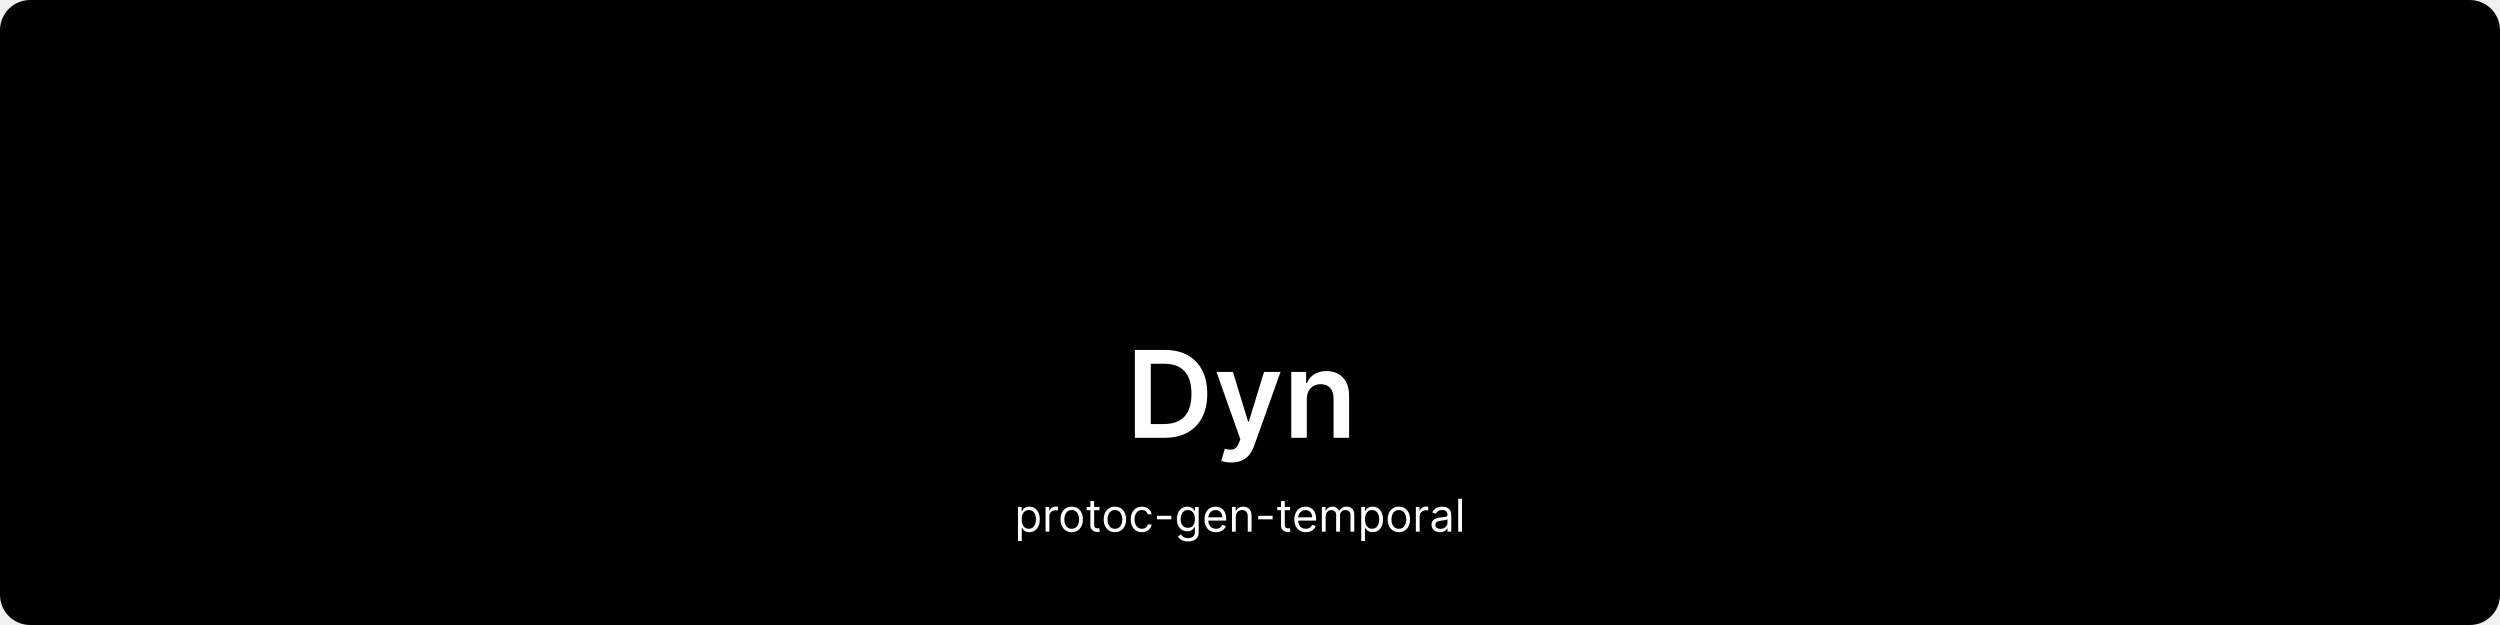
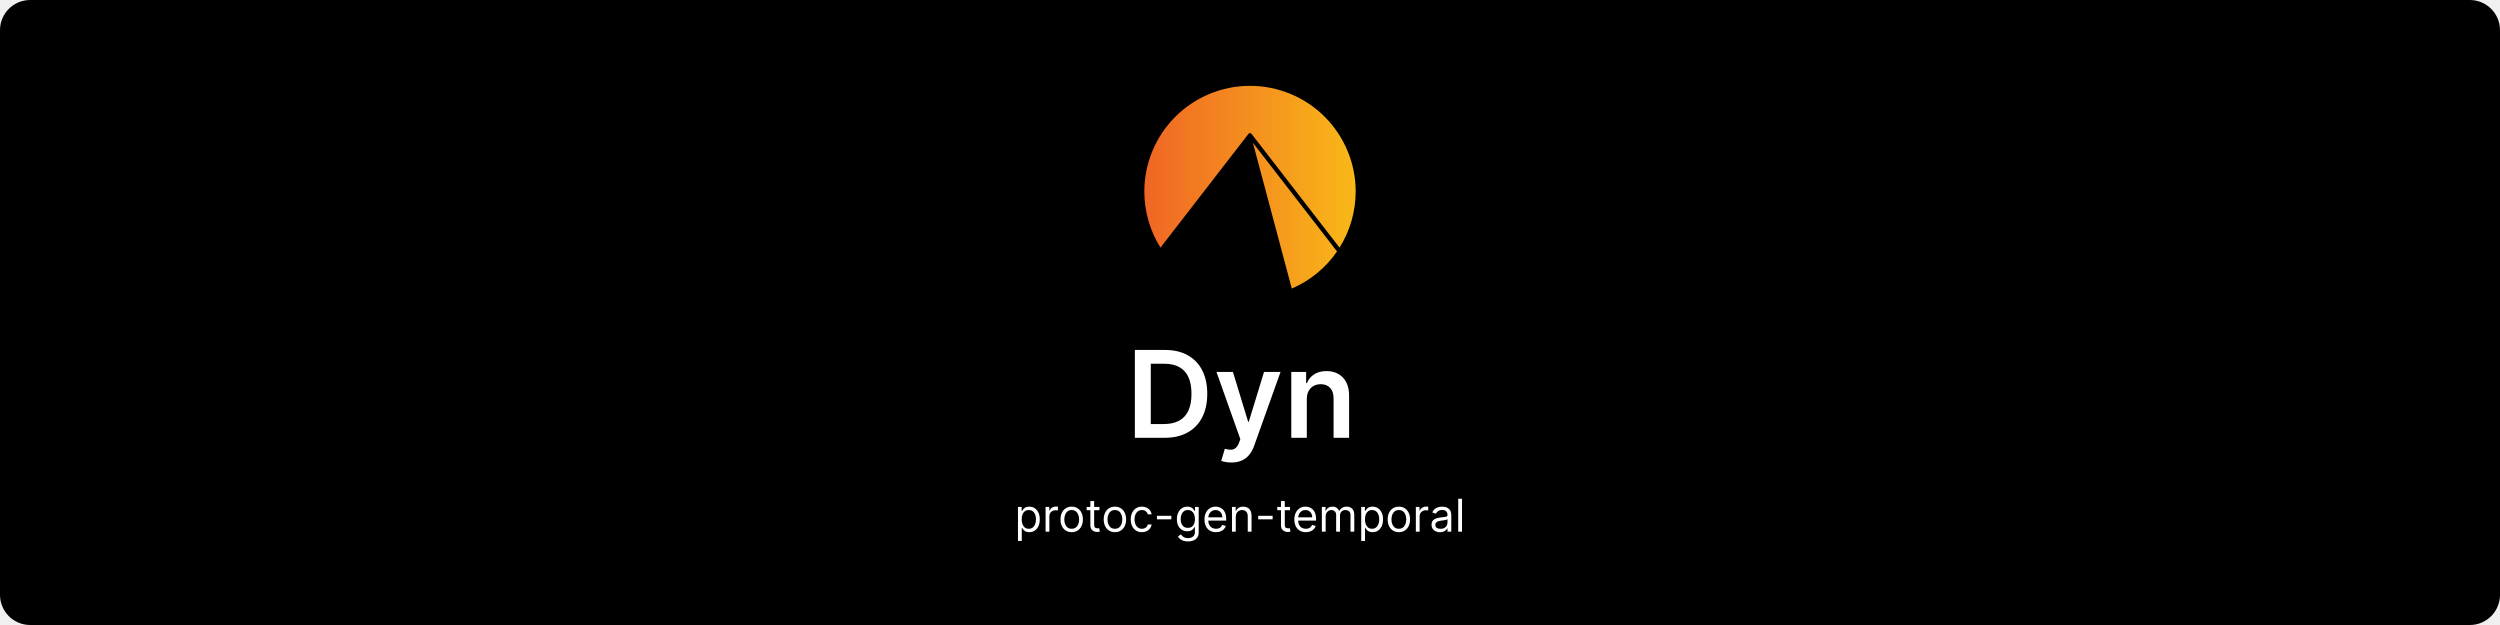
<svg xmlns="http://www.w3.org/2000/svg" width="828" height="207" viewBox="0 0 828 207" fill="none">
  <rect width="828" height="207" rx="10" fill="black" />
  <path d="M385.727 145H375.869V115.909H385.926C388.814 115.909 391.295 116.491 393.369 117.656C395.453 118.812 397.053 120.473 398.17 122.642C399.288 124.811 399.847 127.405 399.847 130.426C399.847 133.456 399.283 136.061 398.156 138.239C397.039 140.417 395.424 142.088 393.312 143.253C391.21 144.418 388.682 145 385.727 145ZM381.139 140.44H385.472C387.498 140.44 389.188 140.071 390.543 139.332C391.897 138.584 392.915 137.472 393.597 135.994C394.278 134.508 394.619 132.652 394.619 130.426C394.619 128.201 394.278 126.354 393.597 124.886C392.915 123.409 391.906 122.306 390.571 121.577C389.245 120.838 387.598 120.469 385.628 120.469H381.139V140.44ZM407.822 153.182C407.122 153.182 406.473 153.125 405.876 153.011C405.289 152.907 404.821 152.784 404.47 152.642L405.663 148.636C406.411 148.854 407.079 148.958 407.666 148.949C408.253 148.939 408.769 148.755 409.214 148.395C409.669 148.045 410.053 147.457 410.365 146.634L410.805 145.455L402.893 123.182H408.348L413.376 139.659H413.604L418.646 123.182H424.115L415.379 147.642C414.972 148.797 414.432 149.787 413.76 150.611C413.088 151.444 412.264 152.079 411.288 152.514C410.322 152.959 409.167 153.182 407.822 153.182ZM432.815 132.216V145H427.673V123.182H432.588V126.889H432.844C433.346 125.668 434.146 124.697 435.244 123.977C436.352 123.258 437.721 122.898 439.349 122.898C440.855 122.898 442.167 123.22 443.284 123.864C444.411 124.508 445.282 125.44 445.898 126.662C446.523 127.884 446.83 129.366 446.821 131.108V145H441.679V131.903C441.679 130.445 441.3 129.304 440.543 128.48C439.795 127.656 438.758 127.244 437.432 127.244C436.532 127.244 435.732 127.443 435.031 127.841C434.34 128.229 433.795 128.793 433.398 129.531C433.009 130.27 432.815 131.165 432.815 132.216Z" fill="white" />
  <path d="M337.151 179.155V167.905H338.365V169.205H338.514C338.607 169.063 338.734 168.882 338.898 168.662C339.065 168.438 339.303 168.239 339.612 168.065C339.924 167.888 340.347 167.799 340.879 167.799C341.568 167.799 342.175 167.971 342.701 168.315C343.227 168.66 343.637 169.148 343.931 169.78C344.226 170.412 344.374 171.158 344.374 172.018C344.374 172.884 344.226 173.635 343.931 174.271C343.637 174.903 343.228 175.393 342.706 175.741C342.184 176.085 341.582 176.258 340.901 176.258C340.375 176.258 339.954 176.171 339.638 175.997C339.322 175.819 339.079 175.618 338.908 175.395C338.738 175.167 338.607 174.979 338.514 174.83H338.408V179.155H337.151ZM338.386 171.996C338.386 172.614 338.477 173.159 338.658 173.632C338.839 174.1 339.104 174.468 339.452 174.734C339.8 174.997 340.226 175.128 340.73 175.128C341.256 175.128 341.694 174.99 342.046 174.713C342.401 174.432 342.667 174.056 342.845 173.584C343.026 173.108 343.116 172.579 343.116 171.996C343.116 171.421 343.028 170.902 342.85 170.441C342.676 169.976 342.412 169.608 342.056 169.338C341.705 169.065 341.263 168.928 340.73 168.928C340.219 168.928 339.789 169.058 339.441 169.317C339.093 169.573 338.83 169.931 338.653 170.393C338.475 170.851 338.386 171.385 338.386 171.996ZM346.291 176.087V167.905H347.506V169.141H347.591C347.74 168.736 348.01 168.408 348.401 168.156C348.791 167.904 349.232 167.777 349.722 167.777C349.814 167.777 349.929 167.779 350.068 167.783C350.206 167.786 350.311 167.792 350.382 167.799V169.077C350.339 169.067 350.242 169.051 350.089 169.029C349.94 169.004 349.782 168.992 349.615 168.992C349.217 168.992 348.862 169.075 348.55 169.242C348.241 169.406 347.996 169.633 347.815 169.924C347.637 170.212 347.548 170.54 347.548 170.91V176.087H346.291ZM354.947 176.258C354.208 176.258 353.56 176.082 353.003 175.73C352.449 175.379 352.016 174.887 351.703 174.255C351.394 173.623 351.24 172.884 351.24 172.039C351.24 171.187 351.394 170.443 351.703 169.807C352.016 169.171 352.449 168.678 353.003 168.326C353.56 167.975 354.208 167.799 354.947 167.799C355.686 167.799 356.332 167.975 356.886 168.326C357.444 168.678 357.877 169.171 358.186 169.807C358.498 170.443 358.654 171.187 358.654 172.039C358.654 172.884 358.498 173.623 358.186 174.255C357.877 174.887 357.444 175.379 356.886 175.73C356.332 176.082 355.686 176.258 354.947 176.258ZM354.947 175.128C355.508 175.128 355.97 174.985 356.332 174.697C356.694 174.409 356.962 174.031 357.136 173.562C357.31 173.094 357.397 172.586 357.397 172.039C357.397 171.492 357.31 170.982 357.136 170.51C356.962 170.038 356.694 169.656 356.332 169.365C355.97 169.074 355.508 168.928 354.947 168.928C354.386 168.928 353.924 169.074 353.562 169.365C353.2 169.656 352.932 170.038 352.758 170.51C352.584 170.982 352.497 171.492 352.497 172.039C352.497 172.586 352.584 173.094 352.758 173.562C352.932 174.031 353.2 174.409 353.562 174.697C353.924 174.985 354.386 175.128 354.947 175.128ZM364.132 167.905V168.971H359.892V167.905H364.132ZM361.127 165.945H362.384V173.743C362.384 174.099 362.436 174.365 362.539 174.542C362.646 174.716 362.78 174.834 362.944 174.894C363.111 174.951 363.286 174.979 363.471 174.979C363.61 174.979 363.723 174.972 363.812 174.958C363.901 174.94 363.972 174.926 364.025 174.915L364.281 176.045C364.196 176.077 364.077 176.108 363.924 176.14C363.771 176.176 363.578 176.194 363.343 176.194C362.988 176.194 362.64 176.117 362.299 175.965C361.962 175.812 361.681 175.579 361.458 175.267C361.237 174.954 361.127 174.56 361.127 174.084V165.945ZM369.259 176.258C368.52 176.258 367.872 176.082 367.314 175.73C366.76 175.379 366.327 174.887 366.015 174.255C365.706 173.623 365.551 172.884 365.551 172.039C365.551 171.187 365.706 170.443 366.015 169.807C366.327 169.171 366.76 168.678 367.314 168.326C367.872 167.975 368.52 167.799 369.259 167.799C369.997 167.799 370.644 167.975 371.198 168.326C371.755 168.678 372.188 169.171 372.497 169.807C372.81 170.443 372.966 171.187 372.966 172.039C372.966 172.884 372.81 173.623 372.497 174.255C372.188 174.887 371.755 175.379 371.198 175.73C370.644 176.082 369.997 176.258 369.259 176.258ZM369.259 175.128C369.82 175.128 370.281 174.985 370.644 174.697C371.006 174.409 371.274 174.031 371.448 173.562C371.622 173.094 371.709 172.586 371.709 172.039C371.709 171.492 371.622 170.982 371.448 170.51C371.274 170.038 371.006 169.656 370.644 169.365C370.281 169.074 369.82 168.928 369.259 168.928C368.698 168.928 368.236 169.074 367.874 169.365C367.511 169.656 367.243 170.038 367.069 170.51C366.895 170.982 366.808 171.492 366.808 172.039C366.808 172.586 366.895 173.094 367.069 173.562C367.243 174.031 367.511 174.409 367.874 174.697C368.236 174.985 368.698 175.128 369.259 175.128ZM378.209 176.258C377.442 176.258 376.781 176.077 376.227 175.714C375.673 175.352 375.247 174.853 374.949 174.217C374.651 173.582 374.501 172.856 374.501 172.039C374.501 171.208 374.654 170.475 374.96 169.839C375.268 169.2 375.698 168.701 376.249 168.342C376.803 167.98 377.449 167.799 378.188 167.799C378.763 167.799 379.281 167.905 379.743 168.118C380.205 168.331 380.583 168.63 380.877 169.013C381.172 169.397 381.355 169.844 381.426 170.356H380.169C380.073 169.983 379.86 169.652 379.53 169.365C379.203 169.074 378.763 168.928 378.209 168.928C377.719 168.928 377.289 169.056 376.92 169.312C376.554 169.564 376.268 169.921 376.062 170.382C375.86 170.84 375.759 171.378 375.759 171.996C375.759 172.628 375.858 173.179 376.057 173.648C376.259 174.116 376.543 174.48 376.909 174.74C377.278 174.999 377.712 175.128 378.209 175.128C378.536 175.128 378.832 175.072 379.098 174.958C379.365 174.844 379.59 174.681 379.775 174.468C379.96 174.255 380.091 173.999 380.169 173.701H381.426C381.355 174.184 381.179 174.619 380.899 175.006C380.622 175.389 380.254 175.695 379.796 175.922C379.342 176.146 378.813 176.258 378.209 176.258ZM387.951 170.824V171.996H383.179V170.824H387.951ZM393.466 179.326C392.859 179.326 392.337 179.248 391.9 179.091C391.463 178.939 391.099 178.736 390.808 178.484C390.52 178.236 390.291 177.969 390.121 177.685L391.122 176.982C391.236 177.131 391.38 177.302 391.554 177.493C391.728 177.689 391.965 177.857 392.267 177.999C392.573 178.145 392.972 178.218 393.466 178.218C394.126 178.218 394.671 178.058 395.101 177.738C395.531 177.419 395.746 176.918 395.746 176.236V174.574H395.639C395.547 174.724 395.415 174.908 395.245 175.128C395.078 175.345 394.837 175.539 394.521 175.709C394.208 175.876 393.785 175.959 393.253 175.959C392.592 175.959 391.999 175.803 391.474 175.491C390.952 175.178 390.538 174.724 390.233 174.127C389.931 173.53 389.78 172.806 389.78 171.954C389.78 171.116 389.927 170.386 390.222 169.764C390.517 169.139 390.927 168.656 391.452 168.315C391.978 167.971 392.585 167.799 393.274 167.799C393.807 167.799 394.229 167.888 394.542 168.065C394.858 168.239 395.099 168.438 395.266 168.662C395.437 168.882 395.568 169.063 395.66 169.205H395.788V167.905H397.003V176.322C397.003 177.025 396.843 177.596 396.523 178.037C396.207 178.481 395.781 178.806 395.245 179.012C394.712 179.221 394.119 179.326 393.466 179.326ZM393.423 174.83C393.927 174.83 394.354 174.715 394.702 174.484C395.05 174.253 395.314 173.921 395.495 173.488C395.676 173.054 395.767 172.536 395.767 171.932C395.767 171.343 395.678 170.823 395.501 170.372C395.323 169.921 395.06 169.567 394.712 169.312C394.364 169.056 393.935 168.928 393.423 168.928C392.891 168.928 392.447 169.063 392.092 169.333C391.74 169.603 391.475 169.965 391.298 170.42C391.124 170.874 391.037 171.378 391.037 171.932C391.037 172.501 391.126 173.003 391.303 173.44C391.484 173.873 391.751 174.214 392.102 174.463C392.457 174.708 392.898 174.83 393.423 174.83ZM402.734 176.258C401.946 176.258 401.266 176.084 400.694 175.736C400.126 175.384 399.687 174.894 399.378 174.265C399.073 173.633 398.92 172.898 398.92 172.06C398.92 171.222 399.073 170.483 399.378 169.844C399.687 169.202 400.117 168.701 400.668 168.342C401.222 167.98 401.868 167.799 402.606 167.799C403.033 167.799 403.453 167.87 403.869 168.012C404.284 168.154 404.663 168.385 405.003 168.704C405.344 169.02 405.616 169.439 405.818 169.961C406.021 170.483 406.122 171.126 406.122 171.89V172.422H399.815V171.336H404.844C404.844 170.874 404.751 170.462 404.567 170.1C404.386 169.738 404.126 169.452 403.789 169.242C403.455 169.033 403.061 168.928 402.606 168.928C402.106 168.928 401.672 169.052 401.307 169.301C400.945 169.546 400.666 169.866 400.47 170.26C400.275 170.654 400.177 171.077 400.177 171.527V172.252C400.177 172.87 400.284 173.394 400.497 173.823C400.714 174.249 401.014 174.574 401.397 174.798C401.781 175.018 402.226 175.128 402.734 175.128C403.065 175.128 403.363 175.082 403.629 174.99C403.899 174.894 404.132 174.752 404.327 174.564C404.522 174.372 404.673 174.134 404.78 173.85L405.994 174.191C405.866 174.603 405.652 174.965 405.35 175.277C405.048 175.586 404.675 175.828 404.231 176.002C403.787 176.172 403.288 176.258 402.734 176.258ZM409.291 171.165V176.087H408.034V167.905H409.249V169.184H409.355C409.547 168.768 409.838 168.434 410.229 168.182C410.62 167.927 411.124 167.799 411.742 167.799C412.296 167.799 412.78 167.912 413.196 168.14C413.611 168.363 413.935 168.704 414.165 169.162C414.396 169.617 414.512 170.192 414.512 170.888V176.087H413.255V170.974C413.255 170.331 413.088 169.83 412.754 169.471C412.42 169.109 411.962 168.928 411.38 168.928C410.978 168.928 410.62 169.015 410.304 169.189C409.991 169.363 409.744 169.617 409.563 169.951C409.382 170.285 409.291 170.689 409.291 171.165ZM421.496 170.824V171.996H416.724V170.824H421.496ZM427.266 167.905V168.971H423.026V167.905H427.266ZM424.262 165.945H425.519V173.743C425.519 174.099 425.571 174.365 425.674 174.542C425.78 174.716 425.915 174.834 426.079 174.894C426.245 174.951 426.421 174.979 426.606 174.979C426.744 174.979 426.858 174.972 426.947 174.958C427.036 174.94 427.107 174.926 427.16 174.915L427.416 176.045C427.33 176.077 427.211 176.108 427.059 176.14C426.906 176.176 426.712 176.194 426.478 176.194C426.123 176.194 425.775 176.117 425.434 175.965C425.097 175.812 424.816 175.579 424.592 175.267C424.372 174.954 424.262 174.56 424.262 174.084V165.945ZM432.5 176.258C431.712 176.258 431.032 176.084 430.46 175.736C429.892 175.384 429.453 174.894 429.144 174.265C428.839 173.633 428.686 172.898 428.686 172.06C428.686 171.222 428.839 170.483 429.144 169.844C429.453 169.202 429.883 168.701 430.433 168.342C430.987 167.98 431.633 167.799 432.372 167.799C432.798 167.799 433.219 167.87 433.634 168.012C434.05 168.154 434.428 168.385 434.769 168.704C435.11 169.02 435.382 169.439 435.584 169.961C435.786 170.483 435.888 171.126 435.888 171.89V172.422H429.581V171.336H434.609C434.609 170.874 434.517 170.462 434.332 170.1C434.151 169.738 433.892 169.452 433.555 169.242C433.221 169.033 432.827 168.928 432.372 168.928C431.871 168.928 431.438 169.052 431.072 169.301C430.71 169.546 430.431 169.866 430.236 170.26C430.041 170.654 429.943 171.077 429.943 171.527V172.252C429.943 172.87 430.05 173.394 430.263 173.823C430.479 174.249 430.779 174.574 431.163 174.798C431.546 175.018 431.992 175.128 432.5 175.128C432.83 175.128 433.128 175.082 433.395 174.99C433.665 174.894 433.897 174.752 434.093 174.564C434.288 174.372 434.439 174.134 434.545 173.85L435.76 174.191C435.632 174.603 435.417 174.965 435.115 175.277C434.813 175.586 434.441 175.828 433.997 176.002C433.553 176.172 433.054 176.258 432.5 176.258ZM437.8 176.087V167.905H439.014V169.184H439.121C439.291 168.747 439.567 168.408 439.947 168.166C440.327 167.921 440.783 167.799 441.316 167.799C441.855 167.799 442.305 167.921 442.663 168.166C443.025 168.408 443.308 168.747 443.51 169.184H443.595C443.805 168.761 444.119 168.426 444.538 168.177C444.957 167.925 445.46 167.799 446.046 167.799C446.777 167.799 447.376 168.028 447.841 168.486C448.306 168.94 448.539 169.649 448.539 170.611V176.087H447.282V170.611C447.282 170.008 447.116 169.576 446.786 169.317C446.456 169.058 446.067 168.928 445.62 168.928C445.044 168.928 444.599 169.102 444.283 169.45C443.967 169.795 443.809 170.231 443.809 170.76V176.087H442.53V170.483C442.53 170.018 442.379 169.644 442.077 169.36C441.775 169.072 441.387 168.928 440.911 168.928C440.584 168.928 440.279 169.015 439.995 169.189C439.714 169.363 439.487 169.605 439.313 169.914C439.142 170.219 439.057 170.572 439.057 170.974V176.087H437.8ZM450.837 179.155V167.905H452.052V169.205H452.201C452.293 169.063 452.421 168.882 452.584 168.662C452.751 168.438 452.989 168.239 453.298 168.065C453.611 167.888 454.033 167.799 454.566 167.799C455.255 167.799 455.862 167.971 456.388 168.315C456.913 168.66 457.323 169.148 457.618 169.78C457.913 170.412 458.06 171.158 458.06 172.018C458.06 172.884 457.913 173.635 457.618 174.271C457.323 174.903 456.915 175.393 456.393 175.741C455.871 176.085 455.269 176.258 454.587 176.258C454.062 176.258 453.641 176.171 453.325 175.997C453.009 175.819 452.765 175.618 452.595 175.395C452.424 175.167 452.293 174.979 452.201 174.83H452.094V179.155H450.837ZM452.073 171.996C452.073 172.614 452.163 173.159 452.345 173.632C452.526 174.1 452.79 174.468 453.138 174.734C453.486 174.997 453.912 175.128 454.417 175.128C454.942 175.128 455.381 174.99 455.732 174.713C456.087 174.432 456.354 174.056 456.531 173.584C456.712 173.108 456.803 172.579 456.803 171.996C456.803 171.421 456.714 170.902 456.537 170.441C456.363 169.976 456.098 169.608 455.743 169.338C455.391 169.065 454.949 168.928 454.417 168.928C453.905 168.928 453.476 169.058 453.128 169.317C452.78 169.573 452.517 169.931 452.339 170.393C452.162 170.851 452.073 171.385 452.073 171.996ZM463.302 176.258C462.563 176.258 461.915 176.082 461.357 175.73C460.803 175.379 460.37 174.887 460.058 174.255C459.749 173.623 459.594 172.884 459.594 172.039C459.594 171.187 459.749 170.443 460.058 169.807C460.37 169.171 460.803 168.678 461.357 168.326C461.915 167.975 462.563 167.799 463.302 167.799C464.04 167.799 464.687 167.975 465.241 168.326C465.798 168.678 466.231 169.171 466.54 169.807C466.853 170.443 467.009 171.187 467.009 172.039C467.009 172.884 466.853 173.623 466.54 174.255C466.231 174.887 465.798 175.379 465.241 175.73C464.687 176.082 464.04 176.258 463.302 176.258ZM463.302 175.128C463.863 175.128 464.324 174.985 464.687 174.697C465.049 174.409 465.317 174.031 465.491 173.562C465.665 173.094 465.752 172.586 465.752 172.039C465.752 171.492 465.665 170.982 465.491 170.51C465.317 170.038 465.049 169.656 464.687 169.365C464.324 169.074 463.863 168.928 463.302 168.928C462.741 168.928 462.279 169.074 461.917 169.365C461.554 169.656 461.286 170.038 461.112 170.51C460.938 170.982 460.851 171.492 460.851 172.039C460.851 172.586 460.938 173.094 461.112 173.562C461.286 174.031 461.554 174.409 461.917 174.697C462.279 174.985 462.741 175.128 463.302 175.128ZM468.928 176.087V167.905H470.142V169.141H470.228C470.377 168.736 470.647 168.408 471.037 168.156C471.428 167.904 471.868 167.777 472.358 167.777C472.451 167.777 472.566 167.779 472.705 167.783C472.843 167.786 472.948 167.792 473.019 167.799V169.077C472.976 169.067 472.879 169.051 472.726 169.029C472.577 169.004 472.419 168.992 472.252 168.992C471.854 168.992 471.499 169.075 471.186 169.242C470.877 169.406 470.632 169.633 470.451 169.924C470.274 170.212 470.185 170.54 470.185 170.91V176.087H468.928ZM476.917 176.279C476.398 176.279 475.928 176.181 475.505 175.986C475.082 175.787 474.747 175.501 474.498 175.128C474.25 174.752 474.125 174.297 474.125 173.765C474.125 173.296 474.218 172.916 474.402 172.625C474.587 172.33 474.834 172.099 475.143 171.932C475.452 171.765 475.793 171.641 476.166 171.559C476.542 171.474 476.92 171.407 477.3 171.357C477.797 171.293 478.2 171.245 478.509 171.213C478.822 171.178 479.049 171.119 479.191 171.037C479.337 170.956 479.41 170.814 479.41 170.611V170.569C479.41 170.043 479.266 169.635 478.978 169.344C478.694 169.052 478.263 168.907 477.684 168.907C477.084 168.907 476.613 169.038 476.272 169.301C475.931 169.564 475.691 169.844 475.553 170.143L474.36 169.716C474.573 169.219 474.857 168.832 475.212 168.555C475.571 168.275 475.961 168.079 476.384 167.969C476.81 167.856 477.229 167.799 477.641 167.799C477.904 167.799 478.206 167.831 478.547 167.895C478.891 167.955 479.223 168.081 479.543 168.273C479.866 168.465 480.134 168.754 480.347 169.141C480.56 169.528 480.667 170.047 480.667 170.697V176.087H479.41V174.979H479.346C479.26 175.157 479.118 175.347 478.919 175.549C478.721 175.752 478.456 175.924 478.126 176.066C477.796 176.208 477.392 176.279 476.917 176.279ZM477.108 175.15C477.606 175.15 478.025 175.052 478.366 174.857C478.71 174.661 478.969 174.409 479.143 174.1C479.321 173.791 479.41 173.466 479.41 173.126V171.975C479.356 172.039 479.239 172.097 479.058 172.151C478.88 172.2 478.674 172.245 478.44 172.284C478.209 172.319 477.984 172.351 477.764 172.38C477.547 172.405 477.371 172.426 477.236 172.444C476.91 172.486 476.604 172.556 476.32 172.651C476.04 172.744 475.812 172.884 475.638 173.072C475.468 173.257 475.383 173.509 475.383 173.829C475.383 174.265 475.544 174.596 475.867 174.819C476.194 175.04 476.608 175.15 477.108 175.15ZM484.218 165.178V176.087H482.961V165.178H484.218Z" fill="white" />
+   <path d="M413.869 28.43C404.609 28.464 395.74 32.167 389.205 38.727C382.669 45.287 379 54.17 379 63.429C379 70.004 380.852 76.446 384.343 82.017L413.528 44.29C413.575 44.228 413.644 44.177 413.727 44.141C413.81 44.105 413.904 44.086 414 44.086C414.096 44.086 414.19 44.105 414.273 44.141C414.356 44.177 414.425 44.228 414.473 44.29L443.657 82.017C447.148 76.446 449 70.004 449 63.429C449 54.147 445.313 45.245 438.749 38.681C432.185 32.117 423.283 28.43 414 28.43C413.956 28.429 413.913 28.429 413.869 28.43V28.43ZM414.963 47.292L427.843 95.571C433.894 92.967 439.087 88.708 442.825 83.283L414.963 47.292Z" fill="url(#paint0_linear_335_5)" />
+   <defs>
+     <linearGradient id="paint0_linear_335_5" x1="379" y1="63.061" x2="449" y2="63.061" gradientUnits="userSpaceOnUse">
+       <stop stop-color="#F06625" />
+       <stop offset="1" stop-color="#F9B818" />
+     </linearGradient>
+   </defs>
</svg>
